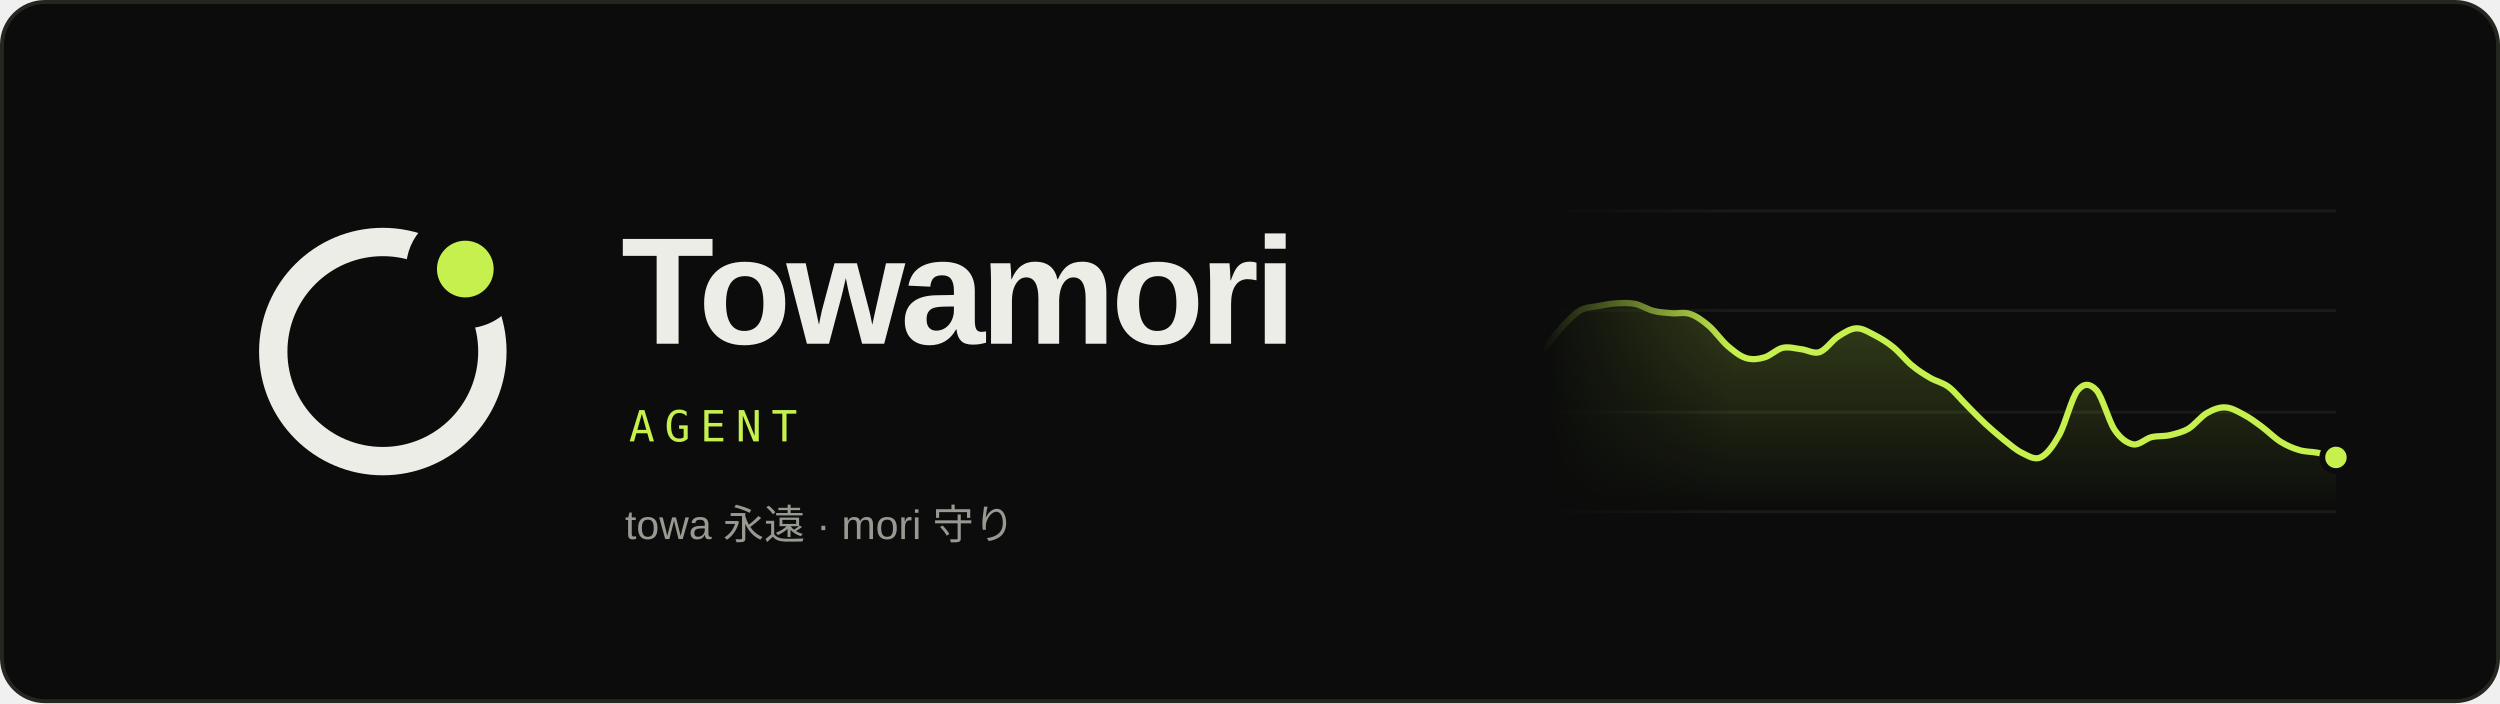
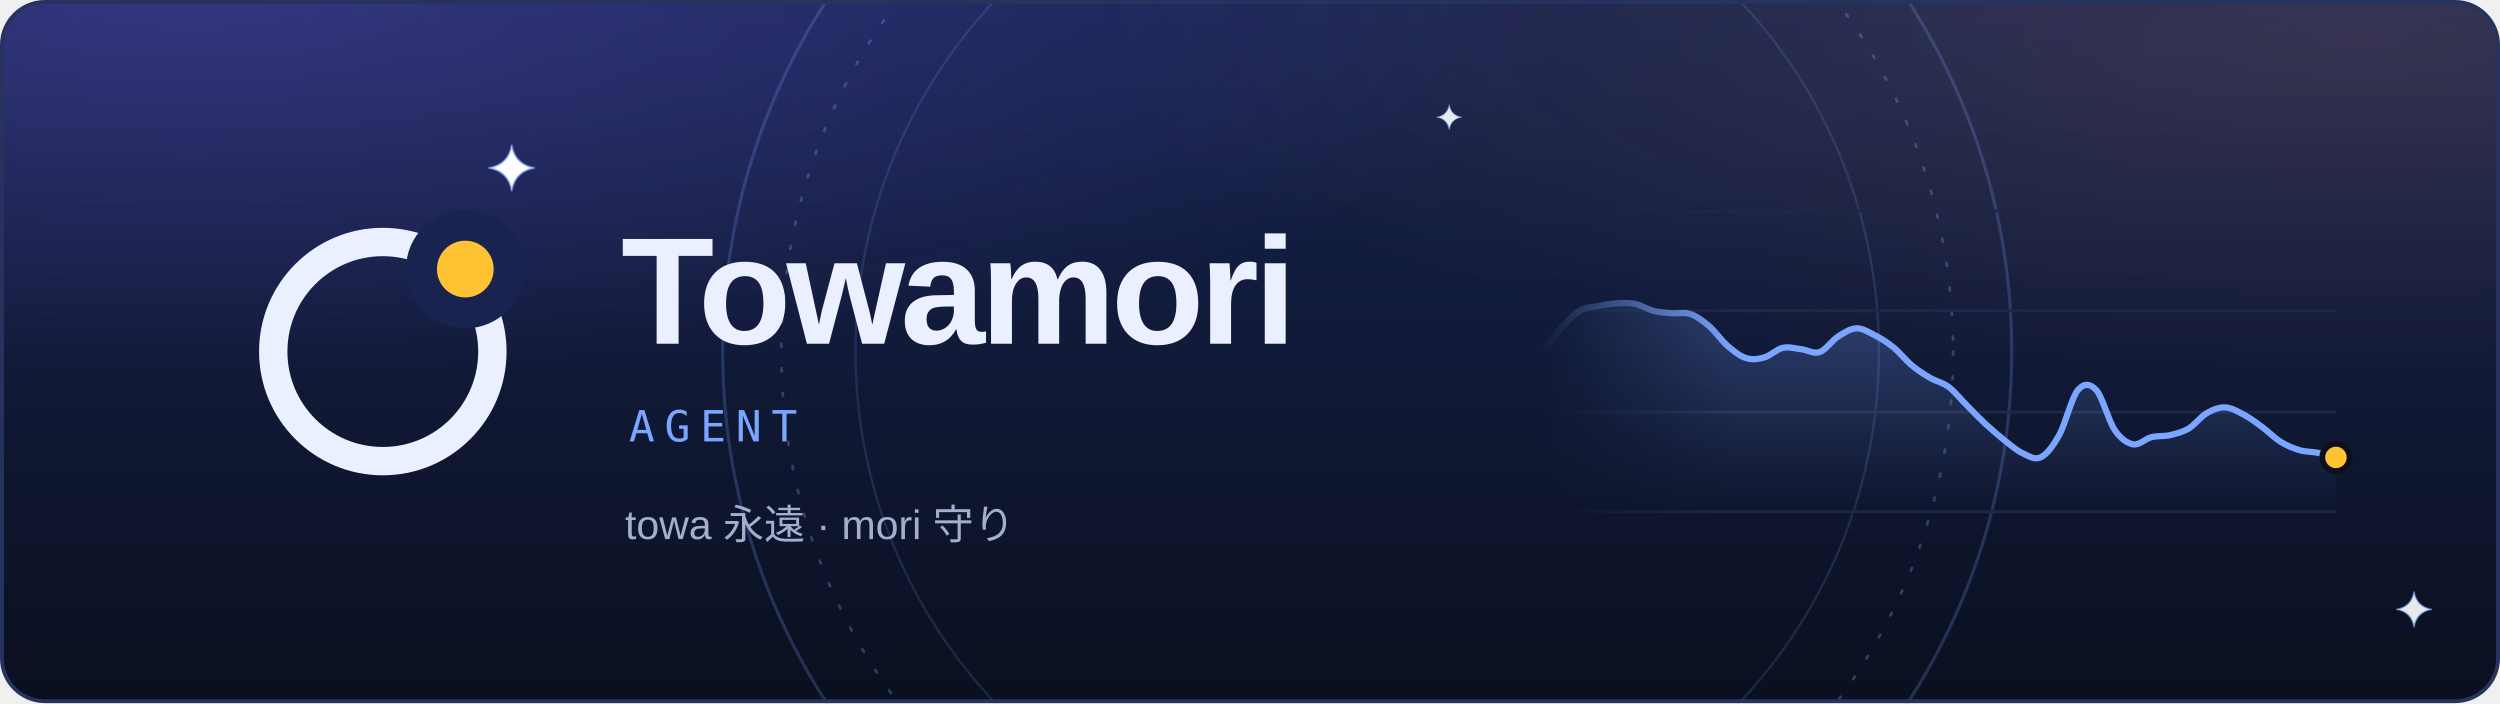
<svg xmlns="http://www.w3.org/2000/svg" width="1280" height="360" viewBox="0 0 1280 360" role="img" aria-label="Towamori Agent">
  <defs>
+     <linearGradient id="sky" x1="0" y1="0" x2="0" y2="1">
+       <stop offset="0" stop-color="#16234f" />
+       <stop offset="1" stop-color="#0b1020" />
+     </linearGradient>
+     <radialGradient id="lav" cx="0.08" cy="0" r="0.55">
+       <stop offset="0" stop-color="rgba(110,90,220,.34)" />
+       <stop offset="1" stop-color="rgba(110,90,220,.34)" stop-opacity="0" />
+     </radialGradient>
+     <radialGradient id="peach" cx="0.94" cy="0.05" r="0.5">
+       <stop offset="0" stop-color="rgba(255,160,110,.14)" />
+       <stop offset="1" stop-color="rgba(255,160,110,.14)" stop-opacity="0" />
+     </radialGradient>
    <linearGradient id="fill" x1="0" y1="0" x2="0" y2="1">
-       <stop offset="0" stop-color="#c6f04d" stop-opacity="0.22" />
-       <stop offset="1" stop-color="#c6f04d" stop-opacity="0" />
+       <stop offset="0" stop-color="#7aa6ff" stop-opacity="0.26" />
+       <stop offset="1" stop-color="#7aa6ff" stop-opacity="0" />
    </linearGradient>
    <linearGradient id="fade" x1="0" y1="0" x2="1" y2="0">
      <stop offset="0" stop-color="#fff" stop-opacity="0" />
      <stop offset="0.22" stop-color="#fff" stop-opacity="1" />
    </linearGradient>
    <mask id="m">
      <rect x="790" y="0" width="446" height="360" fill="url(#fade)" />
    </mask>
  </defs>
-   <rect x="1" y="1" width="1278" height="358" rx="22" fill="#0b0c0b" stroke="#24271f" stroke-width="2" />
+   <rect x="1" y="1" width="1278" height="358" rx="22" fill="url(#sky)" />
+   <rect x="1" y="1" width="1278" height="358" rx="22" fill="url(#lav)" />
+   <rect x="1" y="1" width="1278" height="358" rx="22" fill="url(#peach)" />
+   <g fill="none" stroke="#7aa6ff">
+     <circle cx="700" cy="180" r="330" stroke-opacity=".22" stroke-width="1.6" />
+     <circle cx="700" cy="180" r="300" stroke-opacity=".3" stroke-width="1.4" stroke-dasharray="1.6 11" stroke-linecap="round" />
+     <circle cx="700" cy="180" r="262" stroke-opacity=".16" stroke-width="1.2" />
+   </g>
+   <path transform="translate(249.0,73.0) scale(1.083)" d="M12 1c.9 6.2 4.8 10.1 11 11-6.2.9-10.1 4.8-11 11-.9-6.2-4.8-10.1-11-11 6.2-.9 10.1-4.8 11-11Z" fill="#fff" stroke="#7aa6ff" stroke-opacity=".6" stroke-width=".9" opacity="1" />
+   <path transform="translate(735.0,53.0) scale(0.583)" d="M12 1c.9 6.2 4.8 10.1 11 11-6.2.9-10.1 4.8-11 11-.9-6.2-4.8-10.1-11-11 6.2-.9 10.1-4.8 11-11Z" fill="#fff" stroke="#7aa6ff" stroke-opacity=".6" stroke-width=".9" opacity="0.9" />
+   <path transform="translate(1226.0,302.0) scale(0.833)" d="M12 1c.9 6.2 4.8 10.1 11 11-6.2.9-10.1 4.8-11 11-.9-6.2-4.8-10.1-11-11 6.2-.9 10.1-4.8 11-11Z" fill="#fff" stroke="#7aa6ff" stroke-opacity=".6" stroke-width=".9" opacity="0.9" />
+   <rect x="1" y="1" width="1278" height="358" rx="22" fill="none" stroke="#26335f" stroke-width="2" />
  <g transform="translate(116.8,100.8) scale(6.6)">
-     <circle cx="12" cy="12" r="8.5" fill="none" stroke="#ecede6" stroke-width="2.2" />
-     <circle cx="18.4" cy="5.6" r="3.4" fill="#c6f04d" stroke="#0b0c0b" stroke-width="2.4" />
+     <circle cx="12" cy="12" r="8.5" fill="none" stroke="#eaf0ff" stroke-width="2.2" />
+     <circle cx="18.4" cy="5.6" r="3.4" fill="#ffc233" stroke="#18244f" stroke-width="2.4" />
  </g>
-   <text x="318" y="176" font-family="ui-sans-serif, -apple-system, 'Segoe UI', 'Helvetica Neue', Arial, 'Hiragino Sans', 'Apple SD Gothic Neo', sans-serif" font-size="78" font-weight="700" letter-spacing="-2.4" fill="#ecede6">Towamori</text>
-   <text x="322" y="226" font-family="ui-monospace, 'SF Mono', 'JetBrains Mono', Menlo, Consolas, monospace" font-size="22" letter-spacing="5" fill="#c6f04d">AGENT</text>
-   <text x="320" y="276" font-family="ui-sans-serif, -apple-system, 'Segoe UI', 'Helvetica Neue', Arial, 'Hiragino Sans', 'Apple SD Gothic Neo', sans-serif" font-size="21" fill="#979a91">towa 永遠 · mori 守り</text>
+   <text x="318" y="176" font-family="ui-sans-serif, -apple-system, 'Segoe UI', 'Helvetica Neue', Arial, 'Hiragino Sans', 'Apple SD Gothic Neo', sans-serif" font-size="78" font-weight="600" letter-spacing="-2.4" fill="#eaf0ff">Towamori</text>
+   <text x="322" y="226" font-family="ui-monospace, 'SF Mono', 'JetBrains Mono', Menlo, Consolas, monospace" font-size="22" letter-spacing="5" fill="#7aa6ff">AGENT</text>
+   <text x="320" y="276" font-family="ui-sans-serif, -apple-system, 'Segoe UI', 'Helvetica Neue', Arial, 'Hiragino Sans', 'Apple SD Gothic Neo', sans-serif" font-size="21" fill="#a2afcf">towa 永遠 · mori 守り</text>
  <g mask="url(#m)">
-     <line x1="790" y1="108" x2="1196" y2="108" stroke="#191b18" stroke-width="1.5" />
-     <line x1="790" y1="159" x2="1196" y2="159" stroke="#191b18" stroke-width="1.5" />
-     <line x1="790" y1="211" x2="1196" y2="211" stroke="#191b18" stroke-width="1.5" />
-     <line x1="790" y1="262" x2="1196" y2="262" stroke="#191b18" stroke-width="1.5" />
+     <line x1="790" y1="108" x2="1196" y2="108" stroke="#1d2848" stroke-width="1.5" />
+     <line x1="790" y1="159" x2="1196" y2="159" stroke="#1d2848" stroke-width="1.5" />
+     <line x1="790" y1="211" x2="1196" y2="211" stroke="#1d2848" stroke-width="1.5" />
+     <line x1="790" y1="262" x2="1196" y2="262" stroke="#1d2848" stroke-width="1.5" />
    <path d="M790.0,179.2 C791.6,177.3 796.3,171.2 799.4,167.8 C802.6,164.4 805.7,160.9 808.9,159.0 C812.0,157.2 815.2,157.3 818.3,156.7 C821.5,156.1 824.6,155.4 827.8,155.3 C830.9,155.1 834.1,155.0 837.2,155.6 C840.4,156.3 843.5,158.4 846.7,159.2 C849.8,160.0 852.9,160.1 856.1,160.4 C859.2,160.6 862.4,159.7 865.5,160.8 C868.7,161.9 871.8,164.2 875.0,166.9 C878.1,169.6 881.3,174.2 884.4,177.0 C887.6,179.7 890.7,182.3 893.9,183.3 C897.0,184.3 900.2,183.9 903.3,183.0 C906.4,182.2 909.6,178.8 912.7,178.1 C915.9,177.4 919.0,178.4 922.2,178.8 C925.3,179.1 928.5,181.3 931.6,180.3 C934.8,179.2 937.9,174.4 941.1,172.3 C944.2,170.3 947.4,168.2 950.5,168.1 C953.7,168.0 956.8,170.1 960.0,171.7 C963.1,173.3 966.2,175.2 969.4,177.8 C972.5,180.3 975.7,184.4 978.8,187.0 C982.0,189.7 985.1,191.6 988.3,193.5 C991.4,195.3 994.6,195.8 997.7,198.1 C1000.9,200.5 1004.0,204.6 1007.2,207.7 C1010.3,210.9 1013.5,214.2 1016.6,217.1 C1019.8,220.0 1022.9,222.7 1026.0,225.2 C1029.2,227.7 1032.3,230.5 1035.5,232.0 C1038.6,233.5 1041.8,235.7 1044.9,234.1 C1048.1,232.6 1051.2,228.3 1054.4,222.6 C1057.5,216.9 1060.7,203.6 1063.8,199.8 C1067.0,196.0 1070.1,196.3 1073.3,199.7 C1076.4,203.1 1079.6,215.5 1082.7,220.1 C1085.8,224.7 1089.0,226.8 1092.1,227.5 C1095.3,228.1 1098.4,224.6 1101.6,223.8 C1104.7,223.1 1107.9,223.5 1111.0,222.8 C1114.2,222.0 1117.3,221.3 1120.5,219.5 C1123.6,217.6 1126.8,213.3 1129.9,211.5 C1133.1,209.7 1136.2,208.4 1139.3,208.6 C1142.5,208.7 1145.6,210.6 1148.8,212.3 C1151.9,213.9 1155.1,216.3 1158.2,218.6 C1161.4,221.0 1164.5,224.2 1167.7,226.2 C1170.8,228.1 1174.0,229.5 1177.1,230.4 C1180.3,231.4 1183.4,231.2 1186.6,231.8 C1189.7,232.4 1194.4,233.8 1196.0,234.2 L1196.0,262 L790.0,262 Z" fill="url(#fill)" />
-     <path d="M790.0,179.2 C791.6,177.3 796.3,171.2 799.4,167.8 C802.6,164.4 805.7,160.9 808.9,159.0 C812.0,157.2 815.2,157.3 818.3,156.7 C821.5,156.1 824.6,155.4 827.8,155.3 C830.9,155.1 834.1,155.0 837.2,155.6 C840.4,156.3 843.5,158.4 846.7,159.2 C849.8,160.0 852.9,160.1 856.1,160.4 C859.2,160.6 862.4,159.7 865.5,160.8 C868.7,161.9 871.8,164.2 875.0,166.9 C878.1,169.6 881.3,174.2 884.4,177.0 C887.6,179.7 890.7,182.3 893.9,183.3 C897.0,184.3 900.2,183.9 903.3,183.0 C906.4,182.2 909.6,178.8 912.7,178.1 C915.9,177.4 919.0,178.4 922.2,178.8 C925.3,179.1 928.5,181.3 931.6,180.3 C934.8,179.2 937.9,174.4 941.1,172.3 C944.2,170.3 947.4,168.2 950.5,168.1 C953.7,168.0 956.8,170.1 960.0,171.7 C963.1,173.3 966.2,175.2 969.4,177.8 C972.5,180.3 975.7,184.4 978.8,187.0 C982.0,189.7 985.1,191.6 988.3,193.5 C991.4,195.3 994.6,195.8 997.7,198.1 C1000.9,200.5 1004.0,204.6 1007.2,207.7 C1010.3,210.9 1013.5,214.2 1016.6,217.1 C1019.8,220.0 1022.9,222.7 1026.0,225.2 C1029.2,227.7 1032.3,230.5 1035.5,232.0 C1038.6,233.5 1041.8,235.7 1044.9,234.1 C1048.1,232.6 1051.2,228.3 1054.4,222.6 C1057.5,216.9 1060.7,203.6 1063.8,199.8 C1067.0,196.0 1070.1,196.3 1073.3,199.7 C1076.4,203.1 1079.6,215.5 1082.7,220.1 C1085.8,224.7 1089.0,226.8 1092.1,227.5 C1095.3,228.1 1098.4,224.6 1101.6,223.8 C1104.7,223.1 1107.9,223.5 1111.0,222.8 C1114.2,222.0 1117.3,221.3 1120.5,219.5 C1123.6,217.6 1126.8,213.3 1129.9,211.5 C1133.1,209.7 1136.2,208.4 1139.3,208.6 C1142.5,208.7 1145.6,210.6 1148.8,212.3 C1151.9,213.9 1155.1,216.3 1158.2,218.6 C1161.4,221.0 1164.5,224.2 1167.7,226.2 C1170.8,228.1 1174.0,229.5 1177.1,230.4 C1180.3,231.4 1183.4,231.2 1186.6,231.8 C1189.7,232.4 1194.4,233.8 1196.0,234.2" fill="none" stroke="#c6f04d" stroke-width="3.2" stroke-linecap="round" stroke-linejoin="round" />
+     <path d="M790.0,179.2 C791.6,177.3 796.3,171.2 799.4,167.8 C802.6,164.4 805.7,160.9 808.9,159.0 C812.0,157.2 815.2,157.3 818.3,156.7 C821.5,156.1 824.6,155.4 827.8,155.3 C830.9,155.1 834.1,155.0 837.2,155.6 C840.4,156.3 843.5,158.4 846.7,159.2 C849.8,160.0 852.9,160.1 856.1,160.4 C859.2,160.6 862.4,159.7 865.5,160.8 C868.7,161.9 871.8,164.2 875.0,166.9 C878.1,169.6 881.3,174.2 884.4,177.0 C887.6,179.7 890.7,182.3 893.9,183.3 C897.0,184.3 900.2,183.9 903.3,183.0 C906.4,182.2 909.6,178.8 912.7,178.1 C915.9,177.4 919.0,178.4 922.2,178.8 C925.3,179.1 928.5,181.3 931.6,180.3 C934.8,179.2 937.9,174.4 941.1,172.3 C944.2,170.3 947.4,168.2 950.5,168.1 C953.7,168.0 956.8,170.1 960.0,171.7 C963.1,173.3 966.2,175.2 969.4,177.8 C972.5,180.3 975.7,184.4 978.8,187.0 C982.0,189.7 985.1,191.6 988.3,193.5 C991.4,195.3 994.6,195.8 997.7,198.1 C1000.9,200.5 1004.0,204.6 1007.2,207.7 C1010.3,210.9 1013.5,214.2 1016.6,217.1 C1019.8,220.0 1022.9,222.7 1026.0,225.2 C1029.2,227.7 1032.3,230.5 1035.5,232.0 C1038.6,233.5 1041.8,235.7 1044.9,234.1 C1048.1,232.6 1051.2,228.3 1054.4,222.6 C1057.5,216.9 1060.7,203.6 1063.8,199.8 C1067.0,196.0 1070.1,196.3 1073.3,199.7 C1076.4,203.1 1079.6,215.5 1082.7,220.1 C1085.8,224.7 1089.0,226.8 1092.1,227.5 C1095.3,228.1 1098.4,224.6 1101.6,223.8 C1104.7,223.1 1107.9,223.5 1111.0,222.8 C1114.2,222.0 1117.3,221.3 1120.5,219.5 C1123.6,217.6 1126.8,213.3 1129.9,211.5 C1133.1,209.7 1136.2,208.4 1139.3,208.6 C1142.5,208.7 1145.6,210.6 1148.8,212.3 C1151.9,213.9 1155.1,216.3 1158.2,218.6 C1161.4,221.0 1164.5,224.2 1167.7,226.2 C1170.8,228.1 1174.0,229.5 1177.1,230.4 C1180.3,231.4 1183.4,231.2 1186.6,231.8 C1189.7,232.4 1194.4,233.8 1196.0,234.2" fill="none" stroke="#7aa6ff" stroke-width="3.2" stroke-linecap="round" stroke-linejoin="round" />
  </g>
-   <circle cx="1196.0" cy="234.2" r="7" fill="none" stroke="#c6f04d" stroke-width="2">
+   <circle cx="1196.0" cy="234.2" r="7" fill="none" stroke="#ffc233" stroke-width="2">
    <animate attributeName="r" values="7;20" dur="2.4s" repeatCount="indefinite" />
    <animate attributeName="opacity" values="0.7;0" dur="2.4s" repeatCount="indefinite" />
  </circle>
-   <circle cx="1196.0" cy="234.2" r="7" fill="#c6f04d" stroke="#0b0c0b" stroke-width="3" />
+   <circle cx="1196.0" cy="234.2" r="7" fill="#ffc233" stroke="#0b1020" stroke-width="3" />
</svg>
